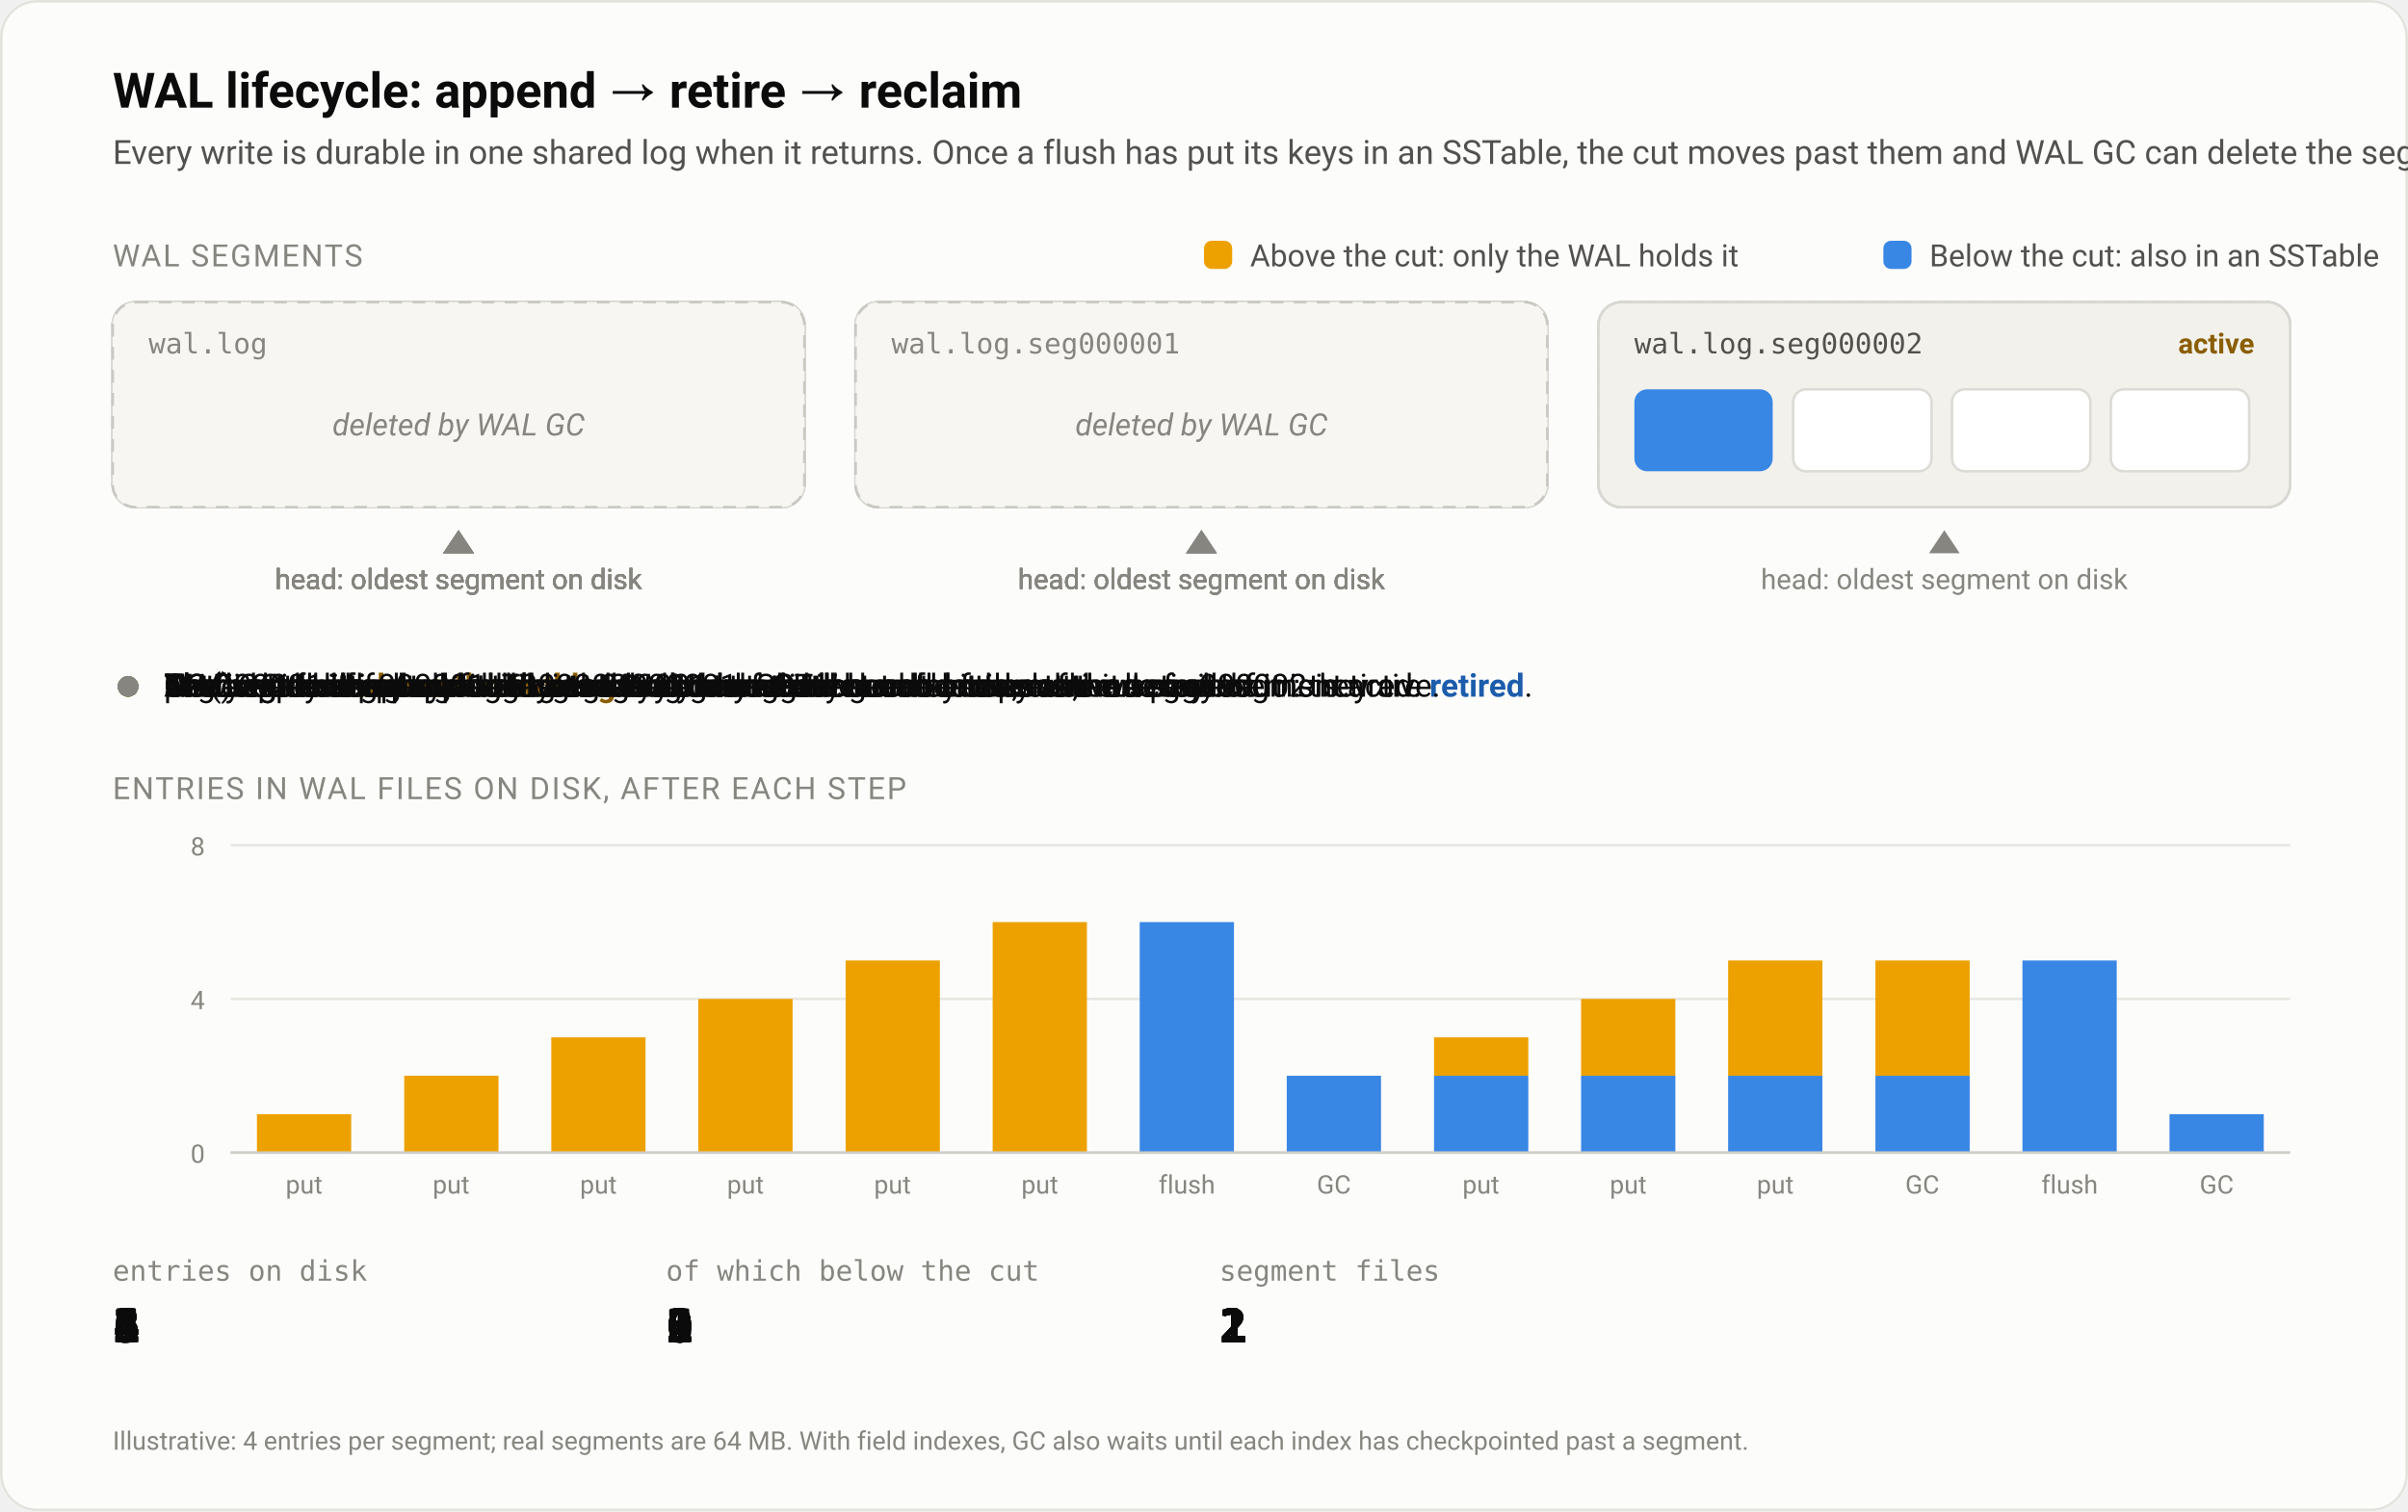
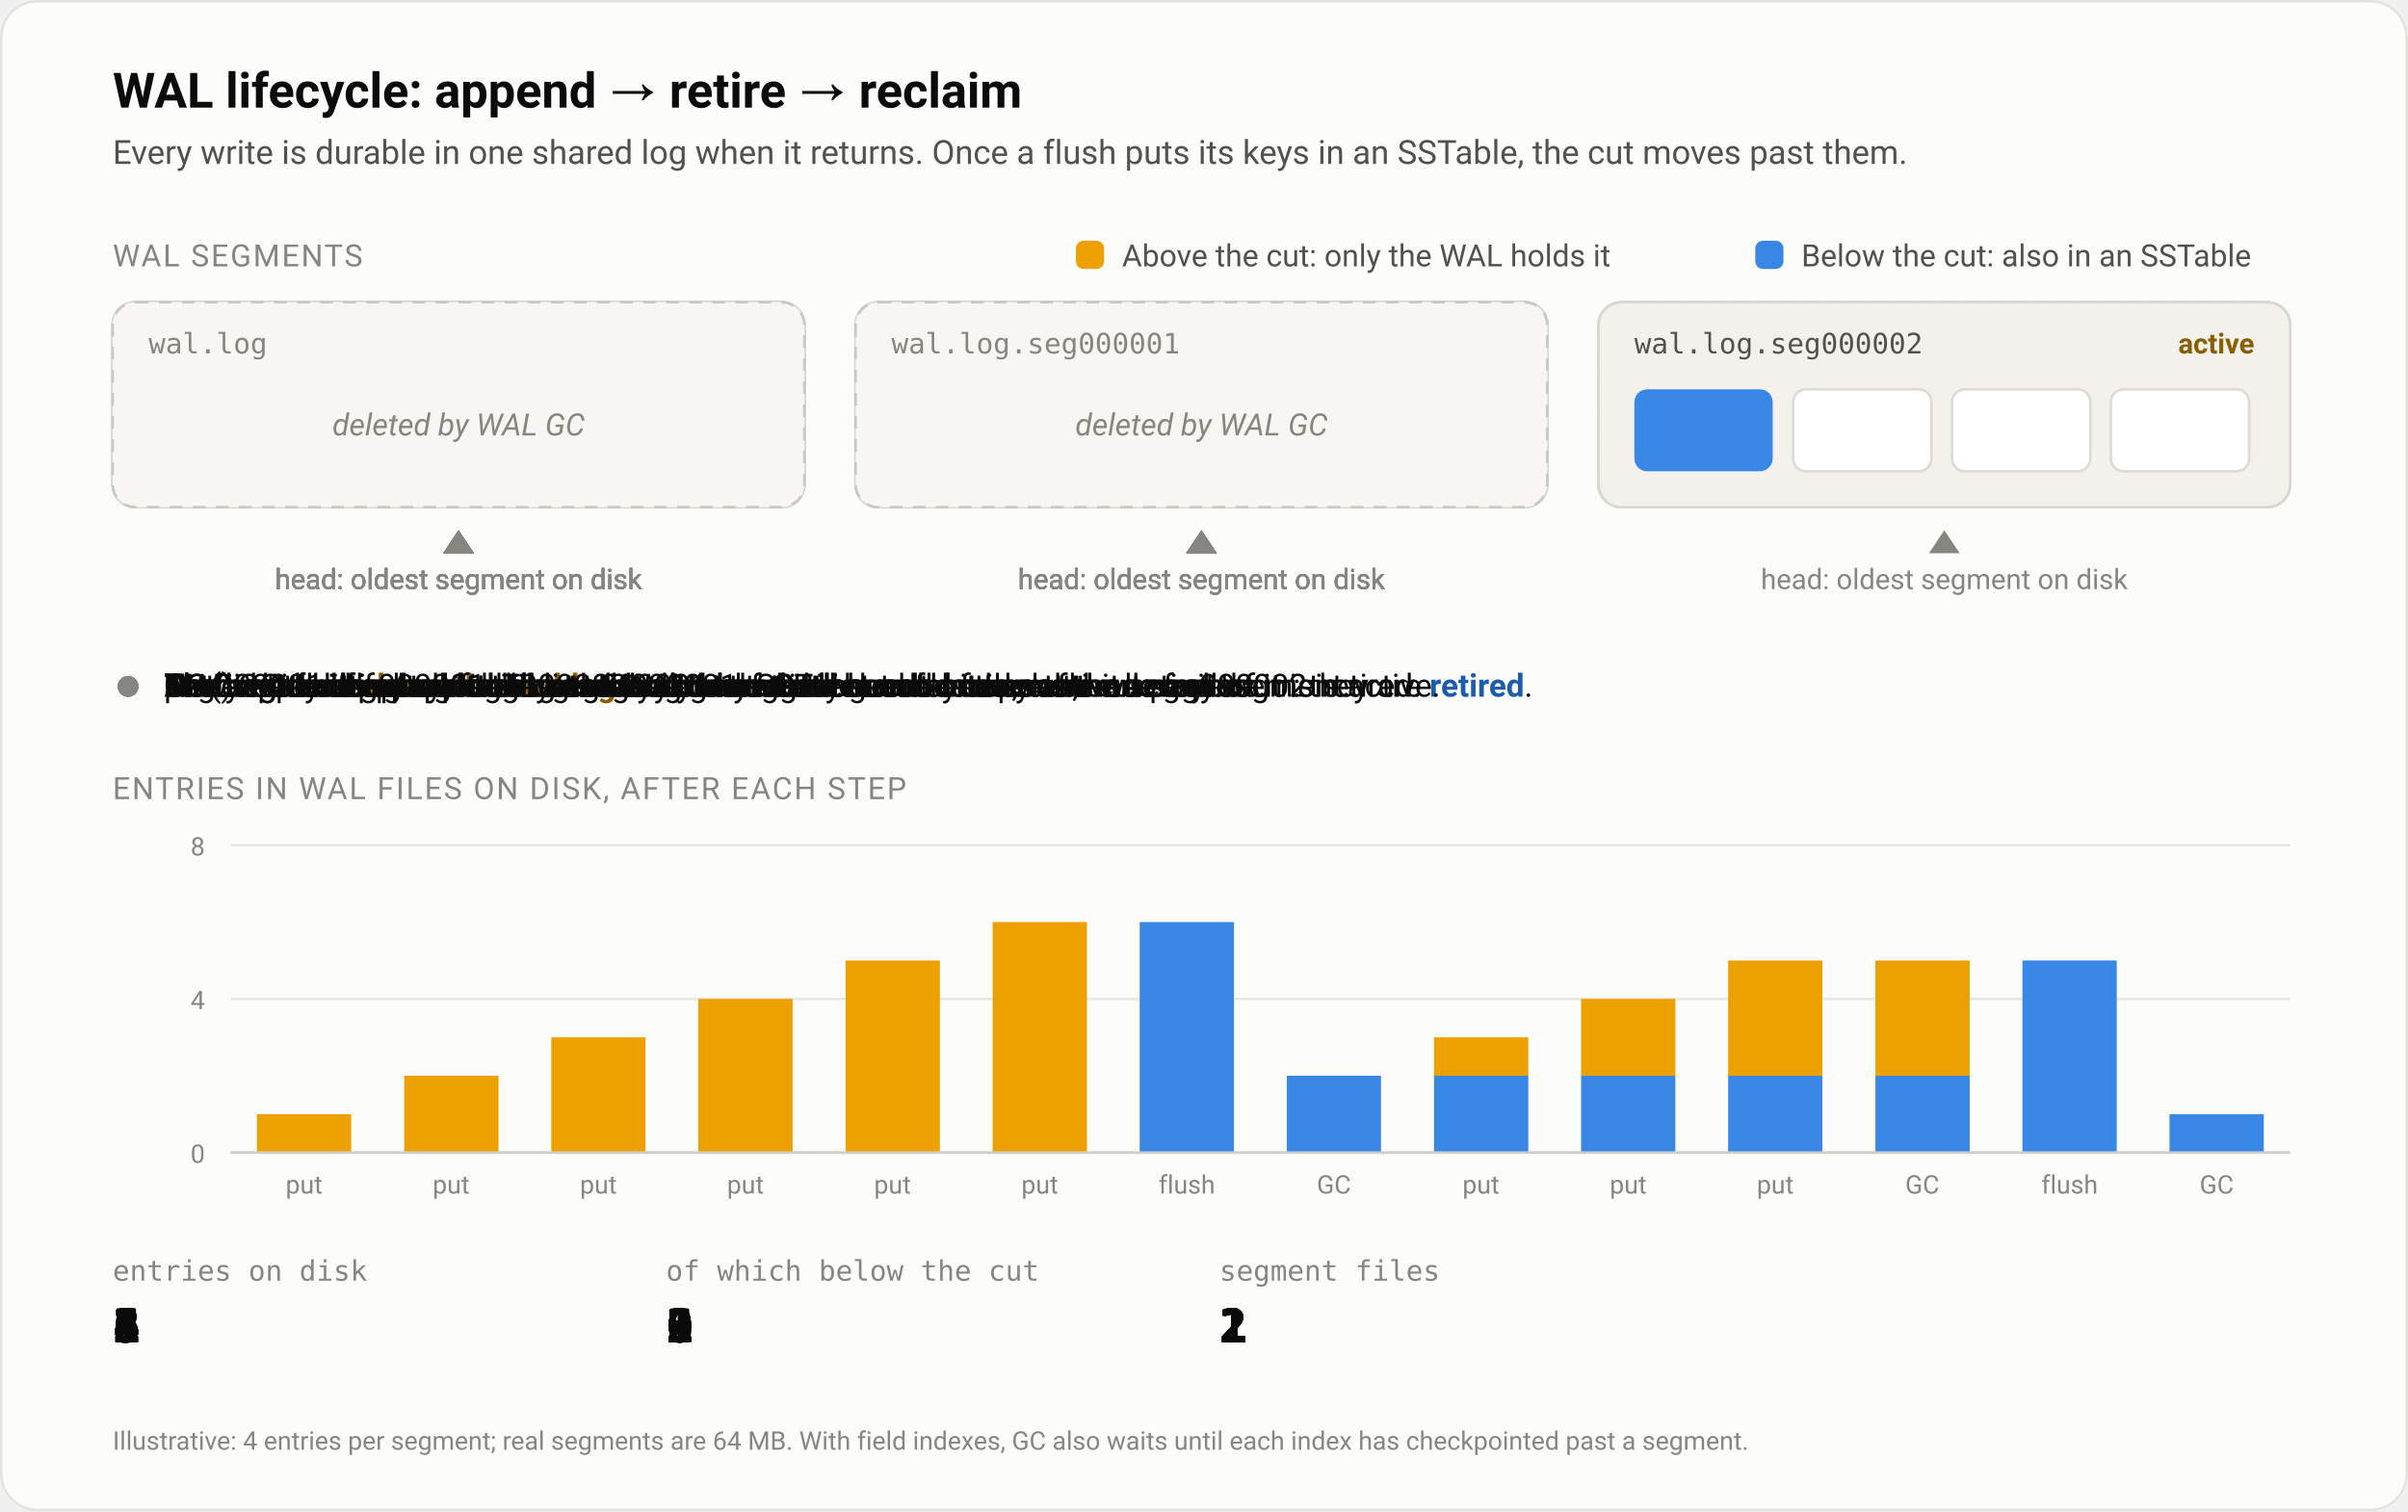
<svg xmlns="http://www.w3.org/2000/svg" viewBox="0 0 940 590" width="940" height="590" role="img" aria-label="Animated diagram: WAL entries are appended and fsynced, are retired when a memtable flush writes their keys to an SSTable and moves the cut past them, and whole segments below the cut are deleted by WAL GC; the active segment is never deleted.">
  <style>
  .surface { fill: #fcfcfb; }
  .frame   { stroke: #e3e2dd; }
  .t1 { fill: #0b0b0b; }
  .t2 { fill: #52514e; }
  .t3 { fill: #86857f; }
  .arrow { fill: #86857f; }
  .line { stroke: #86857f; }
  .grid { stroke: #e8e7e2; }
  .axis { stroke: #cfcec8; }
  .panel { fill: #f2f1ec; stroke: #d8d7d1; }
  .empty { fill: #ffffff; stroke: #dcdbd5; }
  .ghost { fill: #f7f6f2; stroke: #c9c8c2; }
  .pill  { fill: #ffffff; stroke: #d8d7d1; }
  .pill-on { fill: #ffffff; stroke: #0b0b0b; }
  .note-ok  { fill: #dff3ea; }
  .note-bad { fill: #fbe4da; }
  .note-off { fill: #ffffff; stroke: #d8d7d1; }
  .ink-a { fill: #8a5d00; font-weight: 600; }
  .ink-b { fill: #1c5cab; font-weight: 600; }
  @media (prefers-color-scheme: dark) {
    .surface { fill: #17171a; }
    .frame   { stroke: #2f2f34; }
    .t1 { fill: #f4f4f2; }
    .t2 { fill: #b9b8b2; }
    .t3 { fill: #85847e; }
    .arrow { fill: #85847e; }
    .line { stroke: #85847e; }
    .grid { stroke: #2a2a2e; }
    .axis { stroke: #3c3c42; }
    .panel { fill: #1f1f24; stroke: #34343a; }
    .empty { fill: #17171a; stroke: #33333a; }
    .ghost { fill: #1b1b1f; stroke: #34343a; }
    .pill  { fill: #17171a; stroke: #34343a; }
    .pill-on { fill: #17171a; stroke: #f4f4f2; }
    .note-ok  { fill: #16382b; }
    .note-bad { fill: #3d2219; }
    .note-off { fill: #17171a; stroke: #34343a; }
    .ink-a { fill: #e0ab3c; font-weight: 600; }
    .ink-b { fill: #7fb2f0; font-weight: 600; }
  }
  text { font-family: ui-sans-serif, -apple-system, "Segoe UI", Roboto, Helvetica, Arial, sans-serif; }
  .mono { font-family: ui-monospace, SFMono-Regular, "SF Mono", Menlo, Consolas, monospace; }
</style>
  <rect class="surface" x="0" y="0" width="940" height="590" rx="14" />
  <rect class="surface frame" x="0.5" y="0.5" width="939" height="589" rx="14" fill="none" />
  <text class="t1" x="44" y="42" font-size="19" font-weight="700">WAL lifecycle: append → retire → reclaim</text>
-   <text class="t2" x="44" y="64" font-size="13">Every write is durable in one shared log when it returns. Once a flush has put its keys in an SSTable, the cut moves past them and WAL GC can delete the segment.</text>
-   <rect x="470" y="94" width="11" height="11" rx="3" fill="#eda100" />
-   <text class="t2" x="488" y="104" font-size="12">Above the cut: only the WAL holds it</text>
-   <rect x="735.2" y="94" width="11" height="11" rx="3" fill="#3987e5" />
-   <text class="t2" x="753.2" y="104" font-size="12">Below the cut: also in an SSTable</text>
+   <text class="t2" x="44" y="64" font-size="13">Every write is durable in one shared log when it returns. Once a flush puts its keys in an SSTable, the cut moves past them.</text>
+   <rect x="420" y="94" width="11" height="11" rx="3" fill="#eda100" />
+   <text class="t2" x="438" y="104" font-size="12">Above the cut: only the WAL holds it</text>
+   <rect x="685.2" y="94" width="11" height="11" rx="3" fill="#3987e5" />
+   <text class="t2" x="703.2" y="104" font-size="12">Below the cut: also in an SSTable</text>
  <text class="t3" x="44" y="104" font-size="12" letter-spacing="0.06em">WAL SEGMENTS</text>
  <g>
    <animate attributeName="opacity" calcMode="discrete" values="1;0;0;0;0;0;0;0;0;0;0;0;0;0" keyTimes="0;0.071;0.143;0.214;0.286;0.357;0.429;0.5;0.571;0.643;0.714;0.786;0.857;0.929" dur="30.8s" repeatCount="indefinite" />
    <rect class="panel" x="44" y="118" width="270" height="80" rx="9" />
    <text class="t2 mono" x="58" y="138" font-size="11">wal.log</text>
    <text class="ink-a" x="300" y="138" font-size="11" text-anchor="end">active</text>
    <rect x="58" y="152" width="54" height="32" rx="5" fill="#eda100" />
    <rect class="empty" x="120" y="152" width="54" height="32" rx="5" />
    <rect class="empty" x="182" y="152" width="54" height="32" rx="5" />
    <rect class="empty" x="244" y="152" width="54" height="32" rx="5" />
    <path class="arrow" d="M 173.0 216 L 185.0 216 L 179.0 207 Z" />
    <text class="t3" x="179.0" y="230" font-size="11" text-anchor="middle">head: oldest segment on disk</text>
  </g>
  <g>
    <animate attributeName="opacity" calcMode="discrete" values="0;1;0;0;0;0;0;0;0;0;0;0;0;0" keyTimes="0;0.071;0.143;0.214;0.286;0.357;0.429;0.5;0.571;0.643;0.714;0.786;0.857;0.929" dur="30.8s" repeatCount="indefinite" />
    <rect class="panel" x="44" y="118" width="270" height="80" rx="9" />
    <text class="t2 mono" x="58" y="138" font-size="11">wal.log</text>
    <text class="ink-a" x="300" y="138" font-size="11" text-anchor="end">active</text>
    <rect x="58" y="152" width="54" height="32" rx="5" fill="#eda100" />
    <rect x="120" y="152" width="54" height="32" rx="5" fill="#eda100" />
    <rect class="empty" x="182" y="152" width="54" height="32" rx="5" />
    <rect class="empty" x="244" y="152" width="54" height="32" rx="5" />
    <path class="arrow" d="M 173.0 216 L 185.0 216 L 179.0 207 Z" />
    <text class="t3" x="179.0" y="230" font-size="11" text-anchor="middle">head: oldest segment on disk</text>
  </g>
  <g>
    <animate attributeName="opacity" calcMode="discrete" values="0;0;1;0;0;0;0;0;0;0;0;0;0;0" keyTimes="0;0.071;0.143;0.214;0.286;0.357;0.429;0.5;0.571;0.643;0.714;0.786;0.857;0.929" dur="30.8s" repeatCount="indefinite" />
    <rect class="panel" x="44" y="118" width="270" height="80" rx="9" />
    <text class="t2 mono" x="58" y="138" font-size="11">wal.log</text>
    <text class="ink-a" x="300" y="138" font-size="11" text-anchor="end">active</text>
    <rect x="58" y="152" width="54" height="32" rx="5" fill="#eda100" />
    <rect x="120" y="152" width="54" height="32" rx="5" fill="#eda100" />
    <rect x="182" y="152" width="54" height="32" rx="5" fill="#eda100" />
    <rect class="empty" x="244" y="152" width="54" height="32" rx="5" />
    <path class="arrow" d="M 173.0 216 L 185.0 216 L 179.0 207 Z" />
    <text class="t3" x="179.0" y="230" font-size="11" text-anchor="middle">head: oldest segment on disk</text>
  </g>
  <g>
    <animate attributeName="opacity" calcMode="discrete" values="0;0;0;1;0;0;0;0;0;0;0;0;0;0" keyTimes="0;0.071;0.143;0.214;0.286;0.357;0.429;0.5;0.571;0.643;0.714;0.786;0.857;0.929" dur="30.8s" repeatCount="indefinite" />
    <rect class="panel" x="44" y="118" width="270" height="80" rx="9" />
    <text class="t2 mono" x="58" y="138" font-size="11">wal.log</text>
    <text class="ink-a" x="300" y="138" font-size="11" text-anchor="end">active</text>
    <rect x="58" y="152" width="54" height="32" rx="5" fill="#eda100" />
    <rect x="120" y="152" width="54" height="32" rx="5" fill="#eda100" />
    <rect x="182" y="152" width="54" height="32" rx="5" fill="#eda100" />
    <rect x="244" y="152" width="54" height="32" rx="5" fill="#eda100" />
    <path class="arrow" d="M 173.0 216 L 185.0 216 L 179.0 207 Z" />
    <text class="t3" x="179.0" y="230" font-size="11" text-anchor="middle">head: oldest segment on disk</text>
  </g>
  <g>
    <animate attributeName="opacity" calcMode="discrete" values="0;0;0;0;1;1;0;0;0;0;0;0;0;0" keyTimes="0;0.071;0.143;0.214;0.286;0.357;0.429;0.5;0.571;0.643;0.714;0.786;0.857;0.929" dur="30.8s" repeatCount="indefinite" />
    <rect class="panel" x="44" y="118" width="270" height="80" rx="9" />
    <text class="t2 mono" x="58" y="138" font-size="11">wal.log</text>
    <text class="t3" x="300" y="138" font-size="11" text-anchor="end">sealed</text>
    <rect x="58" y="152" width="54" height="32" rx="5" fill="#eda100" />
    <rect x="120" y="152" width="54" height="32" rx="5" fill="#eda100" />
    <rect x="182" y="152" width="54" height="32" rx="5" fill="#eda100" />
    <rect x="244" y="152" width="54" height="32" rx="5" fill="#eda100" />
    <path class="arrow" d="M 173.0 216 L 185.0 216 L 179.0 207 Z" />
    <text class="t3" x="179.0" y="230" font-size="11" text-anchor="middle">head: oldest segment on disk</text>
  </g>
  <g>
    <animate attributeName="opacity" calcMode="discrete" values="0;0;0;0;0;0;1;0;0;0;0;0;0;0" keyTimes="0;0.071;0.143;0.214;0.286;0.357;0.429;0.5;0.571;0.643;0.714;0.786;0.857;0.929" dur="30.8s" repeatCount="indefinite" />
    <rect class="panel" x="44" y="118" width="270" height="80" rx="9" />
    <text class="t2 mono" x="58" y="138" font-size="11">wal.log</text>
    <text class="t3" x="300" y="138" font-size="11" text-anchor="end">sealed</text>
    <rect x="58" y="152" width="54" height="32" rx="5" fill="#3987e5" />
    <rect x="120" y="152" width="54" height="32" rx="5" fill="#3987e5" />
    <rect x="182" y="152" width="54" height="32" rx="5" fill="#3987e5" />
    <rect x="244" y="152" width="54" height="32" rx="5" fill="#3987e5" />
    <path class="arrow" d="M 173.0 216 L 185.0 216 L 179.0 207 Z" />
    <text class="t3" x="179.0" y="230" font-size="11" text-anchor="middle">head: oldest segment on disk</text>
  </g>
  <g>
    <animate attributeName="opacity" calcMode="discrete" values="0;0;0;0;0;0;0;1;1;1;1;1;1;1" keyTimes="0;0.071;0.143;0.214;0.286;0.357;0.429;0.5;0.571;0.643;0.714;0.786;0.857;0.929" dur="30.8s" repeatCount="indefinite" />
    <rect class="ghost" x="44" y="118" width="270" height="80" rx="9" stroke-dasharray="5 4" />
    <text class="t3 mono" x="58" y="138" font-size="11">wal.log</text>
    <text class="t3" x="179.0" y="170" font-size="12" text-anchor="middle" font-style="italic">deleted by WAL GC</text>
  </g>
  <g>
    <animate attributeName="opacity" calcMode="discrete" values="1;1;1;1;0;0;0;0;0;0;0;0;0;0" keyTimes="0;0.071;0.143;0.214;0.286;0.357;0.429;0.5;0.571;0.643;0.714;0.786;0.857;0.929" dur="30.8s" repeatCount="indefinite" />
    <rect class="ghost" x="334" y="118" width="270" height="80" rx="9" stroke-dasharray="5 4" />
    <text class="t3 mono" x="348" y="138" font-size="11">wal.log.seg000001</text>
    <text class="t3" x="469.0" y="170" font-size="12" text-anchor="middle" font-style="italic">not created yet</text>
  </g>
  <g>
    <animate attributeName="opacity" calcMode="discrete" values="0;0;0;0;1;0;0;0;0;0;0;0;0;0" keyTimes="0;0.071;0.143;0.214;0.286;0.357;0.429;0.5;0.571;0.643;0.714;0.786;0.857;0.929" dur="30.8s" repeatCount="indefinite" />
    <rect class="panel" x="334" y="118" width="270" height="80" rx="9" />
    <text class="t2 mono" x="348" y="138" font-size="11">wal.log.seg000001</text>
    <text class="ink-a" x="590" y="138" font-size="11" text-anchor="end">active</text>
    <rect x="348" y="152" width="54" height="32" rx="5" fill="#eda100" />
    <rect class="empty" x="410" y="152" width="54" height="32" rx="5" />
    <rect class="empty" x="472" y="152" width="54" height="32" rx="5" />
    <rect class="empty" x="534" y="152" width="54" height="32" rx="5" />
  </g>
  <g>
    <animate attributeName="opacity" calcMode="discrete" values="0;0;0;0;0;1;0;0;0;0;0;0;0;0" keyTimes="0;0.071;0.143;0.214;0.286;0.357;0.429;0.5;0.571;0.643;0.714;0.786;0.857;0.929" dur="30.8s" repeatCount="indefinite" />
    <rect class="panel" x="334" y="118" width="270" height="80" rx="9" />
    <text class="t2 mono" x="348" y="138" font-size="11">wal.log.seg000001</text>
    <text class="ink-a" x="590" y="138" font-size="11" text-anchor="end">active</text>
    <rect x="348" y="152" width="54" height="32" rx="5" fill="#eda100" />
    <rect x="410" y="152" width="54" height="32" rx="5" fill="#eda100" />
    <rect class="empty" x="472" y="152" width="54" height="32" rx="5" />
    <rect class="empty" x="534" y="152" width="54" height="32" rx="5" />
  </g>
  <g>
    <animate attributeName="opacity" calcMode="discrete" values="0;0;0;0;0;0;1;0;0;0;0;0;0;0" keyTimes="0;0.071;0.143;0.214;0.286;0.357;0.429;0.5;0.571;0.643;0.714;0.786;0.857;0.929" dur="30.8s" repeatCount="indefinite" />
    <rect class="panel" x="334" y="118" width="270" height="80" rx="9" />
    <text class="t2 mono" x="348" y="138" font-size="11">wal.log.seg000001</text>
    <text class="ink-a" x="590" y="138" font-size="11" text-anchor="end">active</text>
    <rect x="348" y="152" width="54" height="32" rx="5" fill="#3987e5" />
    <rect x="410" y="152" width="54" height="32" rx="5" fill="#3987e5" />
    <rect class="empty" x="472" y="152" width="54" height="32" rx="5" />
    <rect class="empty" x="534" y="152" width="54" height="32" rx="5" />
  </g>
  <g>
    <animate attributeName="opacity" calcMode="discrete" values="0;0;0;0;0;0;0;1;0;0;0;0;0;0" keyTimes="0;0.071;0.143;0.214;0.286;0.357;0.429;0.5;0.571;0.643;0.714;0.786;0.857;0.929" dur="30.8s" repeatCount="indefinite" />
    <rect class="panel" x="334" y="118" width="270" height="80" rx="9" />
    <text class="t2 mono" x="348" y="138" font-size="11">wal.log.seg000001</text>
    <text class="ink-a" x="590" y="138" font-size="11" text-anchor="end">active</text>
    <rect x="348" y="152" width="54" height="32" rx="5" fill="#3987e5" />
    <rect x="410" y="152" width="54" height="32" rx="5" fill="#3987e5" />
    <rect class="empty" x="472" y="152" width="54" height="32" rx="5" />
    <rect class="empty" x="534" y="152" width="54" height="32" rx="5" />
    <path class="arrow" d="M 463.0 216 L 475.0 216 L 469.0 207 Z" />
    <text class="t3" x="469.0" y="230" font-size="11" text-anchor="middle">head: oldest segment on disk</text>
  </g>
  <g>
    <animate attributeName="opacity" calcMode="discrete" values="0;0;0;0;0;0;0;0;1;0;0;0;0;0" keyTimes="0;0.071;0.143;0.214;0.286;0.357;0.429;0.5;0.571;0.643;0.714;0.786;0.857;0.929" dur="30.8s" repeatCount="indefinite" />
    <rect class="panel" x="334" y="118" width="270" height="80" rx="9" />
    <text class="t2 mono" x="348" y="138" font-size="11">wal.log.seg000001</text>
    <text class="ink-a" x="590" y="138" font-size="11" text-anchor="end">active</text>
    <rect x="348" y="152" width="54" height="32" rx="5" fill="#3987e5" />
    <rect x="410" y="152" width="54" height="32" rx="5" fill="#3987e5" />
    <rect x="472" y="152" width="54" height="32" rx="5" fill="#eda100" />
    <rect class="empty" x="534" y="152" width="54" height="32" rx="5" />
    <path class="arrow" d="M 463.0 216 L 475.0 216 L 469.0 207 Z" />
    <text class="t3" x="469.0" y="230" font-size="11" text-anchor="middle">head: oldest segment on disk</text>
  </g>
  <g>
    <animate attributeName="opacity" calcMode="discrete" values="0;0;0;0;0;0;0;0;0;1;0;0;0;0" keyTimes="0;0.071;0.143;0.214;0.286;0.357;0.429;0.5;0.571;0.643;0.714;0.786;0.857;0.929" dur="30.8s" repeatCount="indefinite" />
    <rect class="panel" x="334" y="118" width="270" height="80" rx="9" />
    <text class="t2 mono" x="348" y="138" font-size="11">wal.log.seg000001</text>
    <text class="ink-a" x="590" y="138" font-size="11" text-anchor="end">active</text>
    <rect x="348" y="152" width="54" height="32" rx="5" fill="#3987e5" />
    <rect x="410" y="152" width="54" height="32" rx="5" fill="#3987e5" />
    <rect x="472" y="152" width="54" height="32" rx="5" fill="#eda100" />
    <rect x="534" y="152" width="54" height="32" rx="5" fill="#eda100" />
    <path class="arrow" d="M 463.0 216 L 475.0 216 L 469.0 207 Z" />
    <text class="t3" x="469.0" y="230" font-size="11" text-anchor="middle">head: oldest segment on disk</text>
  </g>
  <g>
    <animate attributeName="opacity" calcMode="discrete" values="0;0;0;0;0;0;0;0;0;0;1;1;0;0" keyTimes="0;0.071;0.143;0.214;0.286;0.357;0.429;0.5;0.571;0.643;0.714;0.786;0.857;0.929" dur="30.8s" repeatCount="indefinite" />
    <rect class="panel" x="334" y="118" width="270" height="80" rx="9" />
    <text class="t2 mono" x="348" y="138" font-size="11">wal.log.seg000001</text>
    <text class="t3" x="590" y="138" font-size="11" text-anchor="end">sealed</text>
    <rect x="348" y="152" width="54" height="32" rx="5" fill="#3987e5" />
    <rect x="410" y="152" width="54" height="32" rx="5" fill="#3987e5" />
    <rect x="472" y="152" width="54" height="32" rx="5" fill="#eda100" />
    <rect x="534" y="152" width="54" height="32" rx="5" fill="#eda100" />
    <path class="arrow" d="M 463.0 216 L 475.0 216 L 469.0 207 Z" />
    <text class="t3" x="469.0" y="230" font-size="11" text-anchor="middle">head: oldest segment on disk</text>
  </g>
  <g>
    <animate attributeName="opacity" calcMode="discrete" values="0;0;0;0;0;0;0;0;0;0;0;0;1;0" keyTimes="0;0.071;0.143;0.214;0.286;0.357;0.429;0.5;0.571;0.643;0.714;0.786;0.857;0.929" dur="30.8s" repeatCount="indefinite" />
    <rect class="panel" x="334" y="118" width="270" height="80" rx="9" />
    <text class="t2 mono" x="348" y="138" font-size="11">wal.log.seg000001</text>
    <text class="t3" x="590" y="138" font-size="11" text-anchor="end">sealed</text>
    <rect x="348" y="152" width="54" height="32" rx="5" fill="#3987e5" />
    <rect x="410" y="152" width="54" height="32" rx="5" fill="#3987e5" />
    <rect x="472" y="152" width="54" height="32" rx="5" fill="#3987e5" />
    <rect x="534" y="152" width="54" height="32" rx="5" fill="#3987e5" />
    <path class="arrow" d="M 463.0 216 L 475.0 216 L 469.0 207 Z" />
    <text class="t3" x="469.0" y="230" font-size="11" text-anchor="middle">head: oldest segment on disk</text>
  </g>
  <g>
    <animate attributeName="opacity" calcMode="discrete" values="0;0;0;0;0;0;0;0;0;0;0;0;0;1" keyTimes="0;0.071;0.143;0.214;0.286;0.357;0.429;0.5;0.571;0.643;0.714;0.786;0.857;0.929" dur="30.8s" repeatCount="indefinite" />
    <rect class="ghost" x="334" y="118" width="270" height="80" rx="9" stroke-dasharray="5 4" />
    <text class="t3 mono" x="348" y="138" font-size="11">wal.log.seg000001</text>
    <text class="t3" x="469.0" y="170" font-size="12" text-anchor="middle" font-style="italic">deleted by WAL GC</text>
  </g>
  <g>
    <animate attributeName="opacity" calcMode="discrete" values="1;1;1;1;1;1;1;1;1;1;0;0;0;0" keyTimes="0;0.071;0.143;0.214;0.286;0.357;0.429;0.5;0.571;0.643;0.714;0.786;0.857;0.929" dur="30.8s" repeatCount="indefinite" />
    <rect class="ghost" x="624" y="118" width="270" height="80" rx="9" stroke-dasharray="5 4" />
    <text class="t3 mono" x="638" y="138" font-size="11">wal.log.seg000002</text>
    <text class="t3" x="759.0" y="170" font-size="12" text-anchor="middle" font-style="italic">not created yet</text>
  </g>
  <g>
    <animate attributeName="opacity" calcMode="discrete" values="0;0;0;0;0;0;0;0;0;0;1;1;0;0" keyTimes="0;0.071;0.143;0.214;0.286;0.357;0.429;0.5;0.571;0.643;0.714;0.786;0.857;0.929" dur="30.8s" repeatCount="indefinite" />
    <rect class="panel" x="624" y="118" width="270" height="80" rx="9" />
    <text class="t2 mono" x="638" y="138" font-size="11">wal.log.seg000002</text>
    <text class="ink-a" x="880" y="138" font-size="11" text-anchor="end">active</text>
    <rect x="638" y="152" width="54" height="32" rx="5" fill="#eda100" />
    <rect class="empty" x="700" y="152" width="54" height="32" rx="5" />
    <rect class="empty" x="762" y="152" width="54" height="32" rx="5" />
    <rect class="empty" x="824" y="152" width="54" height="32" rx="5" />
  </g>
  <g>
    <animate attributeName="opacity" calcMode="discrete" values="0;0;0;0;0;0;0;0;0;0;0;0;1;0" keyTimes="0;0.071;0.143;0.214;0.286;0.357;0.429;0.5;0.571;0.643;0.714;0.786;0.857;0.929" dur="30.8s" repeatCount="indefinite" />
    <rect class="panel" x="624" y="118" width="270" height="80" rx="9" />
    <text class="t2 mono" x="638" y="138" font-size="11">wal.log.seg000002</text>
    <text class="ink-a" x="880" y="138" font-size="11" text-anchor="end">active</text>
    <rect x="638" y="152" width="54" height="32" rx="5" fill="#3987e5" />
    <rect class="empty" x="700" y="152" width="54" height="32" rx="5" />
    <rect class="empty" x="762" y="152" width="54" height="32" rx="5" />
    <rect class="empty" x="824" y="152" width="54" height="32" rx="5" />
  </g>
  <g>
    <animate attributeName="opacity" calcMode="discrete" values="0;0;0;0;0;0;0;0;0;0;0;0;0;1" keyTimes="0;0.071;0.143;0.214;0.286;0.357;0.429;0.5;0.571;0.643;0.714;0.786;0.857;0.929" dur="30.8s" repeatCount="indefinite" />
    <rect class="panel" x="624" y="118" width="270" height="80" rx="9" />
    <text class="t2 mono" x="638" y="138" font-size="11">wal.log.seg000002</text>
    <text class="ink-a" x="880" y="138" font-size="11" text-anchor="end">active</text>
    <rect x="638" y="152" width="54" height="32" rx="5" fill="#3987e5" />
    <rect class="empty" x="700" y="152" width="54" height="32" rx="5" />
    <rect class="empty" x="762" y="152" width="54" height="32" rx="5" />
    <rect class="empty" x="824" y="152" width="54" height="32" rx="5" />
    <path class="arrow" d="M 753.0 216 L 765.0 216 L 759.0 207 Z" />
    <text class="t3" x="759.0" y="230" font-size="11" text-anchor="middle">head: oldest segment on disk</text>
  </g>
  <g>
    <animate attributeName="opacity" calcMode="discrete" values="1;0;0;0;0;0;0;0;0;0;0;0;0;0" keyTimes="0;0.071;0.143;0.214;0.286;0.357;0.429;0.5;0.571;0.643;0.714;0.786;0.857;0.929" dur="30.8s" repeatCount="indefinite" />
    <circle cx="50" cy="268" r="4" fill="#eda100" />
    <text class="t1" x="64" y="272" font-size="12.5">put() appends entry 1 to <tspan class="ink-a">wal.log</tspan> and returns once an fsync covers it.</text>
  </g>
  <g>
    <animate attributeName="opacity" calcMode="discrete" values="0;1;0;0;0;0;0;0;0;0;0;0;0;0" keyTimes="0;0.071;0.143;0.214;0.286;0.357;0.429;0.5;0.571;0.643;0.714;0.786;0.857;0.929" dur="30.8s" repeatCount="indefinite" />
    <circle cx="50" cy="268" r="4" fill="#eda100" />
    <text class="t1" x="64" y="272" font-size="12.5">More writes append to the same segment. Concurrent ones share one fsync.</text>
  </g>
  <g>
    <animate attributeName="opacity" calcMode="discrete" values="0;0;1;0;0;0;0;0;0;0;0;0;0;0" keyTimes="0;0.071;0.143;0.214;0.286;0.357;0.429;0.5;0.571;0.643;0.714;0.786;0.857;0.929" dur="30.8s" repeatCount="indefinite" />
    <circle cx="50" cy="268" r="4" fill="#eda100" />
    <text class="t1" x="64" y="272" font-size="12.5">Every entry is <tspan class="ink-a">above the cut</tspan>: the WAL is the only durable copy of these writes.</text>
  </g>
  <g>
    <animate attributeName="opacity" calcMode="discrete" values="0;0;0;1;0;0;0;0;0;0;0;0;0;0" keyTimes="0;0.071;0.143;0.214;0.286;0.357;0.429;0.5;0.571;0.643;0.714;0.786;0.857;0.929" dur="30.8s" repeatCount="indefinite" />
    <circle cx="50" cy="268" r="4" fill="#eda100" />
    <text class="t1" x="64" y="272" font-size="12.5">The segment is now full.</text>
  </g>
  <g>
    <animate attributeName="opacity" calcMode="discrete" values="0;0;0;0;1;0;0;0;0;0;0;0;0;0" keyTimes="0;0.071;0.143;0.214;0.286;0.357;0.429;0.5;0.571;0.643;0.714;0.786;0.857;0.929" dur="30.8s" repeatCount="indefinite" />
    <circle cx="50" cy="268" r="4" fill="#eda100" />
    <text class="t1" x="64" y="272" font-size="12.5">The next write opens wal.log.seg000001, which becomes the active segment.</text>
  </g>
  <g>
    <animate attributeName="opacity" calcMode="discrete" values="0;0;0;0;0;1;0;0;0;0;0;0;0;0" keyTimes="0;0.071;0.143;0.214;0.286;0.357;0.429;0.5;0.571;0.643;0.714;0.786;0.857;0.929" dur="30.8s" repeatCount="indefinite" />
    <circle cx="50" cy="268" r="4" fill="#eda100" />
    <text class="t1" x="64" y="272" font-size="12.5">Nothing can be reclaimed yet: every entry is still needed for crash recovery.</text>
  </g>
  <g>
    <animate attributeName="opacity" calcMode="discrete" values="0;0;0;0;0;0;1;0;0;0;0;0;0;0" keyTimes="0;0.071;0.143;0.214;0.286;0.357;0.429;0.5;0.571;0.643;0.714;0.786;0.857;0.929" dur="30.8s" repeatCount="indefinite" />
    <circle cx="50" cy="268" r="4" fill="#3987e5" />
    <text class="t1" x="64" y="272" font-size="12.5">A memtable flush writes these keys to an SSTable and moves the cut past them: they are <tspan class="ink-b">retired</tspan>.</text>
  </g>
  <g>
    <animate attributeName="opacity" calcMode="discrete" values="0;0;0;0;0;0;0;1;0;0;0;0;0;0" keyTimes="0;0.071;0.143;0.214;0.286;0.357;0.429;0.5;0.571;0.643;0.714;0.786;0.857;0.929" dur="30.8s" repeatCount="indefinite" />
    <circle cx="50" cy="268" r="4" fill="#86857f" />
    <text class="t1" x="64" y="272" font-size="12.5">WAL GC deletes wal.log: it lies wholly below the cut and it is not the active segment.</text>
  </g>
  <g>
    <animate attributeName="opacity" calcMode="discrete" values="0;0;0;0;0;0;0;0;1;0;0;0;0;0" keyTimes="0;0.071;0.143;0.214;0.286;0.357;0.429;0.5;0.571;0.643;0.714;0.786;0.857;0.929" dur="30.8s" repeatCount="indefinite" />
    <circle cx="50" cy="268" r="4" fill="#eda100" />
    <text class="t1" x="64" y="272" font-size="12.5">New writes keep appending to the active segment.</text>
  </g>
  <g>
    <animate attributeName="opacity" calcMode="discrete" values="0;0;0;0;0;0;0;0;0;1;0;0;0;0" keyTimes="0;0.071;0.143;0.214;0.286;0.357;0.429;0.5;0.571;0.643;0.714;0.786;0.857;0.929" dur="30.8s" repeatCount="indefinite" />
    <circle cx="50" cy="268" r="4" fill="#eda100" />
    <text class="t1" x="64" y="272" font-size="12.5">seg000001 is full again: the cut runs through it.</text>
  </g>
  <g>
    <animate attributeName="opacity" calcMode="discrete" values="0;0;0;0;0;0;0;0;0;0;1;0;0;0" keyTimes="0;0.071;0.143;0.214;0.286;0.357;0.429;0.5;0.571;0.643;0.714;0.786;0.857;0.929" dur="30.8s" repeatCount="indefinite" />
    <circle cx="50" cy="268" r="4" fill="#eda100" />
    <text class="t1" x="64" y="272" font-size="12.5">The next write opens seg000002.</text>
  </g>
  <g>
    <animate attributeName="opacity" calcMode="discrete" values="0;0;0;0;0;0;0;0;0;0;0;1;0;0" keyTimes="0;0.071;0.143;0.214;0.286;0.357;0.429;0.5;0.571;0.643;0.714;0.786;0.857;0.929" dur="30.8s" repeatCount="indefinite" />
    <circle cx="50" cy="268" r="4" fill="#86857f" />
    <text class="t1" x="64" y="272" font-size="12.5">GC finds nothing to delete: seg000001 has entries above the cut, and seg000002 is active.</text>
  </g>
  <g>
    <animate attributeName="opacity" calcMode="discrete" values="0;0;0;0;0;0;0;0;0;0;0;0;1;0" keyTimes="0;0.071;0.143;0.214;0.286;0.357;0.429;0.5;0.571;0.643;0.714;0.786;0.857;0.929" dur="30.8s" repeatCount="indefinite" />
    <circle cx="50" cy="268" r="4" fill="#3987e5" />
    <text class="t1" x="64" y="272" font-size="12.5">The next flush moves the cut to the end of the log.</text>
  </g>
  <g>
    <animate attributeName="opacity" calcMode="discrete" values="0;0;0;0;0;0;0;0;0;0;0;0;0;1" keyTimes="0;0.071;0.143;0.214;0.286;0.357;0.429;0.5;0.571;0.643;0.714;0.786;0.857;0.929" dur="30.8s" repeatCount="indefinite" />
    <circle cx="50" cy="268" r="4" fill="#86857f" />
    <text class="t1" x="64" y="272" font-size="12.5">GC deletes seg000001. The active segment is never deleted, even when all of it is retired.</text>
  </g>
  <text class="t3" x="44" y="312" font-size="12" letter-spacing="0.06em">ENTRIES IN WAL FILES ON DISK, AFTER EACH STEP</text>
  <line class="grid" x1="90" y1="450.0" x2="894" y2="450.0" />
  <text class="t3" x="80" y="454.0" font-size="10" text-anchor="end">0</text>
  <line class="grid" x1="90" y1="390.0" x2="894" y2="390.0" />
  <text class="t3" x="80" y="394.0" font-size="10" text-anchor="end">4</text>
  <line class="grid" x1="90" y1="330.0" x2="894" y2="330.0" />
  <text class="t3" x="80" y="334.0" font-size="10" text-anchor="end">8</text>
  <g>
    <rect x="100.3" y="435.0" width="36.8" height="15.0" fill="#eda100" />
  </g>
  <text class="t3" x="118.7" y="466" font-size="10" text-anchor="middle">put</text>
  <g>
    <animate attributeName="opacity" calcMode="discrete" values="0;1;1;1;1;1;1;1;1;1;1;1;1;1" keyTimes="0;0.071;0.143;0.214;0.286;0.357;0.429;0.5;0.571;0.643;0.714;0.786;0.857;0.929" dur="30.8s" repeatCount="indefinite" />
    <rect x="157.8" y="420.0" width="36.8" height="30.0" fill="#eda100" />
  </g>
  <text class="t3" x="176.1" y="466" font-size="10" text-anchor="middle">put</text>
  <g>
    <animate attributeName="opacity" calcMode="discrete" values="0;0;1;1;1;1;1;1;1;1;1;1;1;1" keyTimes="0;0.071;0.143;0.214;0.286;0.357;0.429;0.5;0.571;0.643;0.714;0.786;0.857;0.929" dur="30.8s" repeatCount="indefinite" />
    <rect x="215.2" y="405.0" width="36.8" height="45.0" fill="#eda100" />
  </g>
  <text class="t3" x="233.6" y="466" font-size="10" text-anchor="middle">put</text>
  <g>
    <animate attributeName="opacity" calcMode="discrete" values="0;0;0;1;1;1;1;1;1;1;1;1;1;1" keyTimes="0;0.071;0.143;0.214;0.286;0.357;0.429;0.5;0.571;0.643;0.714;0.786;0.857;0.929" dur="30.8s" repeatCount="indefinite" />
    <rect x="272.6" y="390.0" width="36.8" height="60.0" fill="#eda100" />
  </g>
  <text class="t3" x="291.0" y="466" font-size="10" text-anchor="middle">put</text>
  <g>
    <animate attributeName="opacity" calcMode="discrete" values="0;0;0;0;1;1;1;1;1;1;1;1;1;1" keyTimes="0;0.071;0.143;0.214;0.286;0.357;0.429;0.5;0.571;0.643;0.714;0.786;0.857;0.929" dur="30.8s" repeatCount="indefinite" />
    <rect x="330.1" y="375.0" width="36.8" height="75.0" fill="#eda100" />
  </g>
  <text class="t3" x="348.4" y="466" font-size="10" text-anchor="middle">put</text>
  <g>
    <animate attributeName="opacity" calcMode="discrete" values="0;0;0;0;0;1;1;1;1;1;1;1;1;1" keyTimes="0;0.071;0.143;0.214;0.286;0.357;0.429;0.5;0.571;0.643;0.714;0.786;0.857;0.929" dur="30.8s" repeatCount="indefinite" />
    <rect x="387.5" y="360.0" width="36.8" height="90.0" fill="#eda100" />
  </g>
  <text class="t3" x="405.9" y="466" font-size="10" text-anchor="middle">put</text>
  <g>
    <animate attributeName="opacity" calcMode="discrete" values="0;0;0;0;0;0;1;1;1;1;1;1;1;1" keyTimes="0;0.071;0.143;0.214;0.286;0.357;0.429;0.5;0.571;0.643;0.714;0.786;0.857;0.929" dur="30.8s" repeatCount="indefinite" />
    <rect x="444.9" y="360.0" width="36.8" height="90.0" fill="#3987e5" />
  </g>
  <text class="t3" x="463.3" y="466" font-size="10" text-anchor="middle">flush</text>
  <g>
    <animate attributeName="opacity" calcMode="discrete" values="0;0;0;0;0;0;0;1;1;1;1;1;1;1" keyTimes="0;0.071;0.143;0.214;0.286;0.357;0.429;0.5;0.571;0.643;0.714;0.786;0.857;0.929" dur="30.8s" repeatCount="indefinite" />
    <rect x="502.3" y="420.0" width="36.8" height="30.0" fill="#3987e5" />
  </g>
  <text class="t3" x="520.7" y="466" font-size="10" text-anchor="middle">GC</text>
  <g>
    <animate attributeName="opacity" calcMode="discrete" values="0;0;0;0;0;0;0;0;1;1;1;1;1;1" keyTimes="0;0.071;0.143;0.214;0.286;0.357;0.429;0.5;0.571;0.643;0.714;0.786;0.857;0.929" dur="30.8s" repeatCount="indefinite" />
    <rect x="559.8" y="420.0" width="36.8" height="30.0" fill="#3987e5" />
    <rect x="559.8" y="405.0" width="36.8" height="15.0" fill="#eda100" />
  </g>
  <text class="t3" x="578.1" y="466" font-size="10" text-anchor="middle">put</text>
  <g>
    <animate attributeName="opacity" calcMode="discrete" values="0;0;0;0;0;0;0;0;0;1;1;1;1;1" keyTimes="0;0.071;0.143;0.214;0.286;0.357;0.429;0.5;0.571;0.643;0.714;0.786;0.857;0.929" dur="30.8s" repeatCount="indefinite" />
    <rect x="617.2" y="420.0" width="36.8" height="30.0" fill="#3987e5" />
    <rect x="617.2" y="390.0" width="36.8" height="30.0" fill="#eda100" />
  </g>
  <text class="t3" x="635.6" y="466" font-size="10" text-anchor="middle">put</text>
  <g>
    <animate attributeName="opacity" calcMode="discrete" values="0;0;0;0;0;0;0;0;0;0;1;1;1;1" keyTimes="0;0.071;0.143;0.214;0.286;0.357;0.429;0.5;0.571;0.643;0.714;0.786;0.857;0.929" dur="30.8s" repeatCount="indefinite" />
    <rect x="674.6" y="420.0" width="36.8" height="30.0" fill="#3987e5" />
    <rect x="674.6" y="375.0" width="36.8" height="45.0" fill="#eda100" />
  </g>
  <text class="t3" x="693.0" y="466" font-size="10" text-anchor="middle">put</text>
  <g>
    <animate attributeName="opacity" calcMode="discrete" values="0;0;0;0;0;0;0;0;0;0;0;1;1;1" keyTimes="0;0.071;0.143;0.214;0.286;0.357;0.429;0.5;0.571;0.643;0.714;0.786;0.857;0.929" dur="30.8s" repeatCount="indefinite" />
    <rect x="732.1" y="420.0" width="36.8" height="30.0" fill="#3987e5" />
    <rect x="732.1" y="375.0" width="36.8" height="45.0" fill="#eda100" />
  </g>
  <text class="t3" x="750.4" y="466" font-size="10" text-anchor="middle">GC</text>
  <g>
    <animate attributeName="opacity" calcMode="discrete" values="0;0;0;0;0;0;0;0;0;0;0;0;1;1" keyTimes="0;0.071;0.143;0.214;0.286;0.357;0.429;0.5;0.571;0.643;0.714;0.786;0.857;0.929" dur="30.8s" repeatCount="indefinite" />
    <rect x="789.5" y="375.0" width="36.8" height="75.0" fill="#3987e5" />
  </g>
  <text class="t3" x="807.9" y="466" font-size="10" text-anchor="middle">flush</text>
  <g>
    <animate attributeName="opacity" calcMode="discrete" values="0;0;0;0;0;0;0;0;0;0;0;0;0;1" keyTimes="0;0.071;0.143;0.214;0.286;0.357;0.429;0.5;0.571;0.643;0.714;0.786;0.857;0.929" dur="30.8s" repeatCount="indefinite" />
    <rect x="846.9" y="435.0" width="36.8" height="15.0" fill="#3987e5" />
  </g>
  <text class="t3" x="865.3" y="466" font-size="10" text-anchor="middle">GC</text>
  <line class="axis" x1="90" y1="450" x2="894" y2="450" />
  <text class="t3 mono" x="44" y="500" font-size="11">entries on disk</text>
  <text class="t3 mono" x="260" y="500" font-size="11">of which below the cut</text>
  <text class="t3 mono" x="476" y="500" font-size="11">segment files</text>
  <g>
    <animate attributeName="opacity" calcMode="discrete" values="1;0;0;0;0;0;0;0;0;0;0;0;0;0" keyTimes="0;0.071;0.143;0.214;0.286;0.357;0.429;0.5;0.571;0.643;0.714;0.786;0.857;0.929" dur="30.8s" repeatCount="indefinite" />
    <text class="t1 mono" x="44" y="524" font-size="18" font-weight="700">1</text>
    <text class="t1 mono" x="260" y="524" font-size="18" font-weight="700">0</text>
    <text class="t1 mono" x="476" y="524" font-size="18" font-weight="700">1</text>
  </g>
  <g>
    <animate attributeName="opacity" calcMode="discrete" values="0;1;0;0;0;0;0;0;0;0;0;0;0;0" keyTimes="0;0.071;0.143;0.214;0.286;0.357;0.429;0.5;0.571;0.643;0.714;0.786;0.857;0.929" dur="30.8s" repeatCount="indefinite" />
    <text class="t1 mono" x="44" y="524" font-size="18" font-weight="700">2</text>
    <text class="t1 mono" x="260" y="524" font-size="18" font-weight="700">0</text>
    <text class="t1 mono" x="476" y="524" font-size="18" font-weight="700">1</text>
  </g>
  <g>
    <animate attributeName="opacity" calcMode="discrete" values="0;0;1;0;0;0;0;0;0;0;0;0;0;0" keyTimes="0;0.071;0.143;0.214;0.286;0.357;0.429;0.5;0.571;0.643;0.714;0.786;0.857;0.929" dur="30.8s" repeatCount="indefinite" />
    <text class="t1 mono" x="44" y="524" font-size="18" font-weight="700">3</text>
    <text class="t1 mono" x="260" y="524" font-size="18" font-weight="700">0</text>
    <text class="t1 mono" x="476" y="524" font-size="18" font-weight="700">1</text>
  </g>
  <g>
    <animate attributeName="opacity" calcMode="discrete" values="0;0;0;1;0;0;0;0;0;0;0;0;0;0" keyTimes="0;0.071;0.143;0.214;0.286;0.357;0.429;0.5;0.571;0.643;0.714;0.786;0.857;0.929" dur="30.8s" repeatCount="indefinite" />
    <text class="t1 mono" x="44" y="524" font-size="18" font-weight="700">4</text>
    <text class="t1 mono" x="260" y="524" font-size="18" font-weight="700">0</text>
    <text class="t1 mono" x="476" y="524" font-size="18" font-weight="700">1</text>
  </g>
  <g>
    <animate attributeName="opacity" calcMode="discrete" values="0;0;0;0;1;0;0;0;0;0;0;0;0;0" keyTimes="0;0.071;0.143;0.214;0.286;0.357;0.429;0.5;0.571;0.643;0.714;0.786;0.857;0.929" dur="30.8s" repeatCount="indefinite" />
    <text class="t1 mono" x="44" y="524" font-size="18" font-weight="700">5</text>
    <text class="t1 mono" x="260" y="524" font-size="18" font-weight="700">0</text>
    <text class="t1 mono" x="476" y="524" font-size="18" font-weight="700">2</text>
  </g>
  <g>
    <animate attributeName="opacity" calcMode="discrete" values="0;0;0;0;0;1;0;0;0;0;0;0;0;0" keyTimes="0;0.071;0.143;0.214;0.286;0.357;0.429;0.5;0.571;0.643;0.714;0.786;0.857;0.929" dur="30.8s" repeatCount="indefinite" />
    <text class="t1 mono" x="44" y="524" font-size="18" font-weight="700">6</text>
    <text class="t1 mono" x="260" y="524" font-size="18" font-weight="700">0</text>
    <text class="t1 mono" x="476" y="524" font-size="18" font-weight="700">2</text>
  </g>
  <g>
    <animate attributeName="opacity" calcMode="discrete" values="0;0;0;0;0;0;1;0;0;0;0;0;0;0" keyTimes="0;0.071;0.143;0.214;0.286;0.357;0.429;0.5;0.571;0.643;0.714;0.786;0.857;0.929" dur="30.8s" repeatCount="indefinite" />
    <text class="t1 mono" x="44" y="524" font-size="18" font-weight="700">6</text>
    <text class="t1 mono" x="260" y="524" font-size="18" font-weight="700">6</text>
    <text class="t1 mono" x="476" y="524" font-size="18" font-weight="700">2</text>
  </g>
  <g>
    <animate attributeName="opacity" calcMode="discrete" values="0;0;0;0;0;0;0;1;0;0;0;0;0;0" keyTimes="0;0.071;0.143;0.214;0.286;0.357;0.429;0.5;0.571;0.643;0.714;0.786;0.857;0.929" dur="30.8s" repeatCount="indefinite" />
    <text class="t1 mono" x="44" y="524" font-size="18" font-weight="700">2</text>
    <text class="t1 mono" x="260" y="524" font-size="18" font-weight="700">2</text>
    <text class="t1 mono" x="476" y="524" font-size="18" font-weight="700">1</text>
  </g>
  <g>
    <animate attributeName="opacity" calcMode="discrete" values="0;0;0;0;0;0;0;0;1;0;0;0;0;0" keyTimes="0;0.071;0.143;0.214;0.286;0.357;0.429;0.5;0.571;0.643;0.714;0.786;0.857;0.929" dur="30.8s" repeatCount="indefinite" />
    <text class="t1 mono" x="44" y="524" font-size="18" font-weight="700">3</text>
    <text class="t1 mono" x="260" y="524" font-size="18" font-weight="700">2</text>
    <text class="t1 mono" x="476" y="524" font-size="18" font-weight="700">1</text>
  </g>
  <g>
    <animate attributeName="opacity" calcMode="discrete" values="0;0;0;0;0;0;0;0;0;1;0;0;0;0" keyTimes="0;0.071;0.143;0.214;0.286;0.357;0.429;0.5;0.571;0.643;0.714;0.786;0.857;0.929" dur="30.8s" repeatCount="indefinite" />
    <text class="t1 mono" x="44" y="524" font-size="18" font-weight="700">4</text>
    <text class="t1 mono" x="260" y="524" font-size="18" font-weight="700">2</text>
    <text class="t1 mono" x="476" y="524" font-size="18" font-weight="700">1</text>
  </g>
  <g>
    <animate attributeName="opacity" calcMode="discrete" values="0;0;0;0;0;0;0;0;0;0;1;1;0;0" keyTimes="0;0.071;0.143;0.214;0.286;0.357;0.429;0.5;0.571;0.643;0.714;0.786;0.857;0.929" dur="30.8s" repeatCount="indefinite" />
    <text class="t1 mono" x="44" y="524" font-size="18" font-weight="700">5</text>
    <text class="t1 mono" x="260" y="524" font-size="18" font-weight="700">2</text>
    <text class="t1 mono" x="476" y="524" font-size="18" font-weight="700">2</text>
  </g>
  <g>
    <animate attributeName="opacity" calcMode="discrete" values="0;0;0;0;0;0;0;0;0;0;0;0;1;0" keyTimes="0;0.071;0.143;0.214;0.286;0.357;0.429;0.5;0.571;0.643;0.714;0.786;0.857;0.929" dur="30.8s" repeatCount="indefinite" />
    <text class="t1 mono" x="44" y="524" font-size="18" font-weight="700">5</text>
    <text class="t1 mono" x="260" y="524" font-size="18" font-weight="700">5</text>
    <text class="t1 mono" x="476" y="524" font-size="18" font-weight="700">2</text>
  </g>
  <g>
    <animate attributeName="opacity" calcMode="discrete" values="0;0;0;0;0;0;0;0;0;0;0;0;0;1" keyTimes="0;0.071;0.143;0.214;0.286;0.357;0.429;0.5;0.571;0.643;0.714;0.786;0.857;0.929" dur="30.8s" repeatCount="indefinite" />
    <text class="t1 mono" x="44" y="524" font-size="18" font-weight="700">1</text>
    <text class="t1 mono" x="260" y="524" font-size="18" font-weight="700">1</text>
    <text class="t1 mono" x="476" y="524" font-size="18" font-weight="700">1</text>
  </g>
  <text class="t3" x="44" y="566" font-size="10">Illustrative: 4 entries per segment; real segments are 64 MB. With field indexes, GC also waits until each index has checkpointed past a segment.</text>
</svg>
